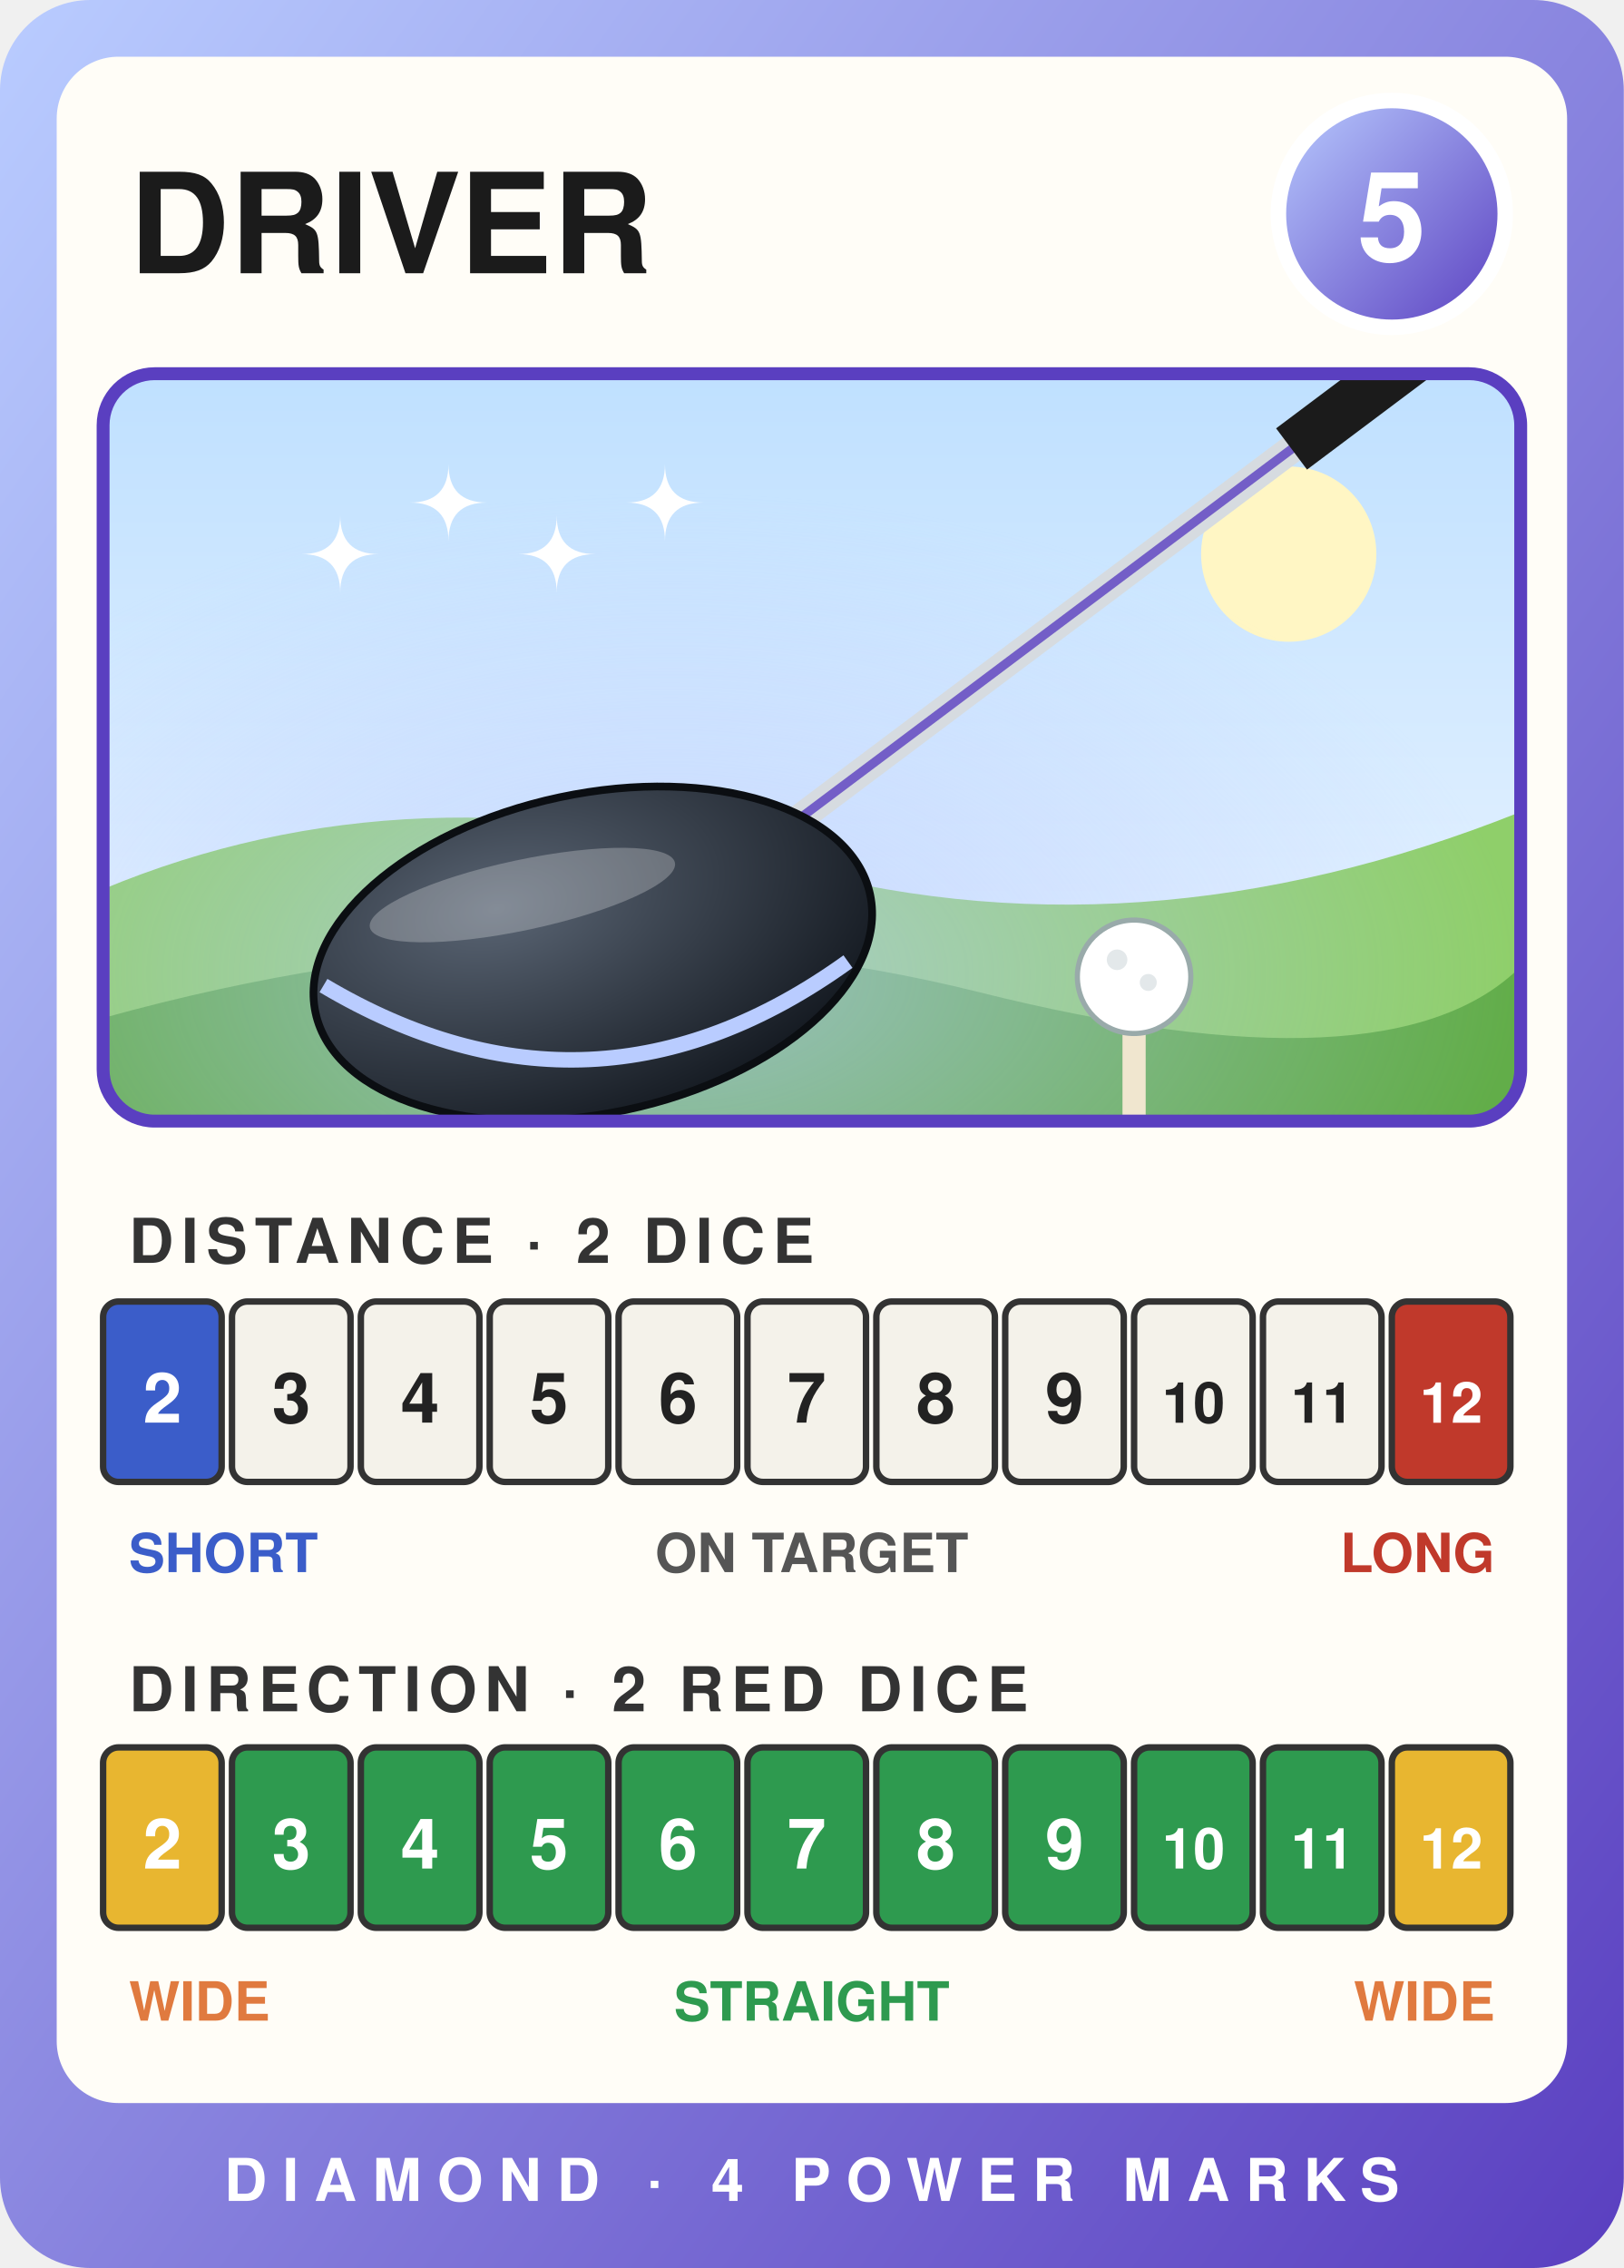
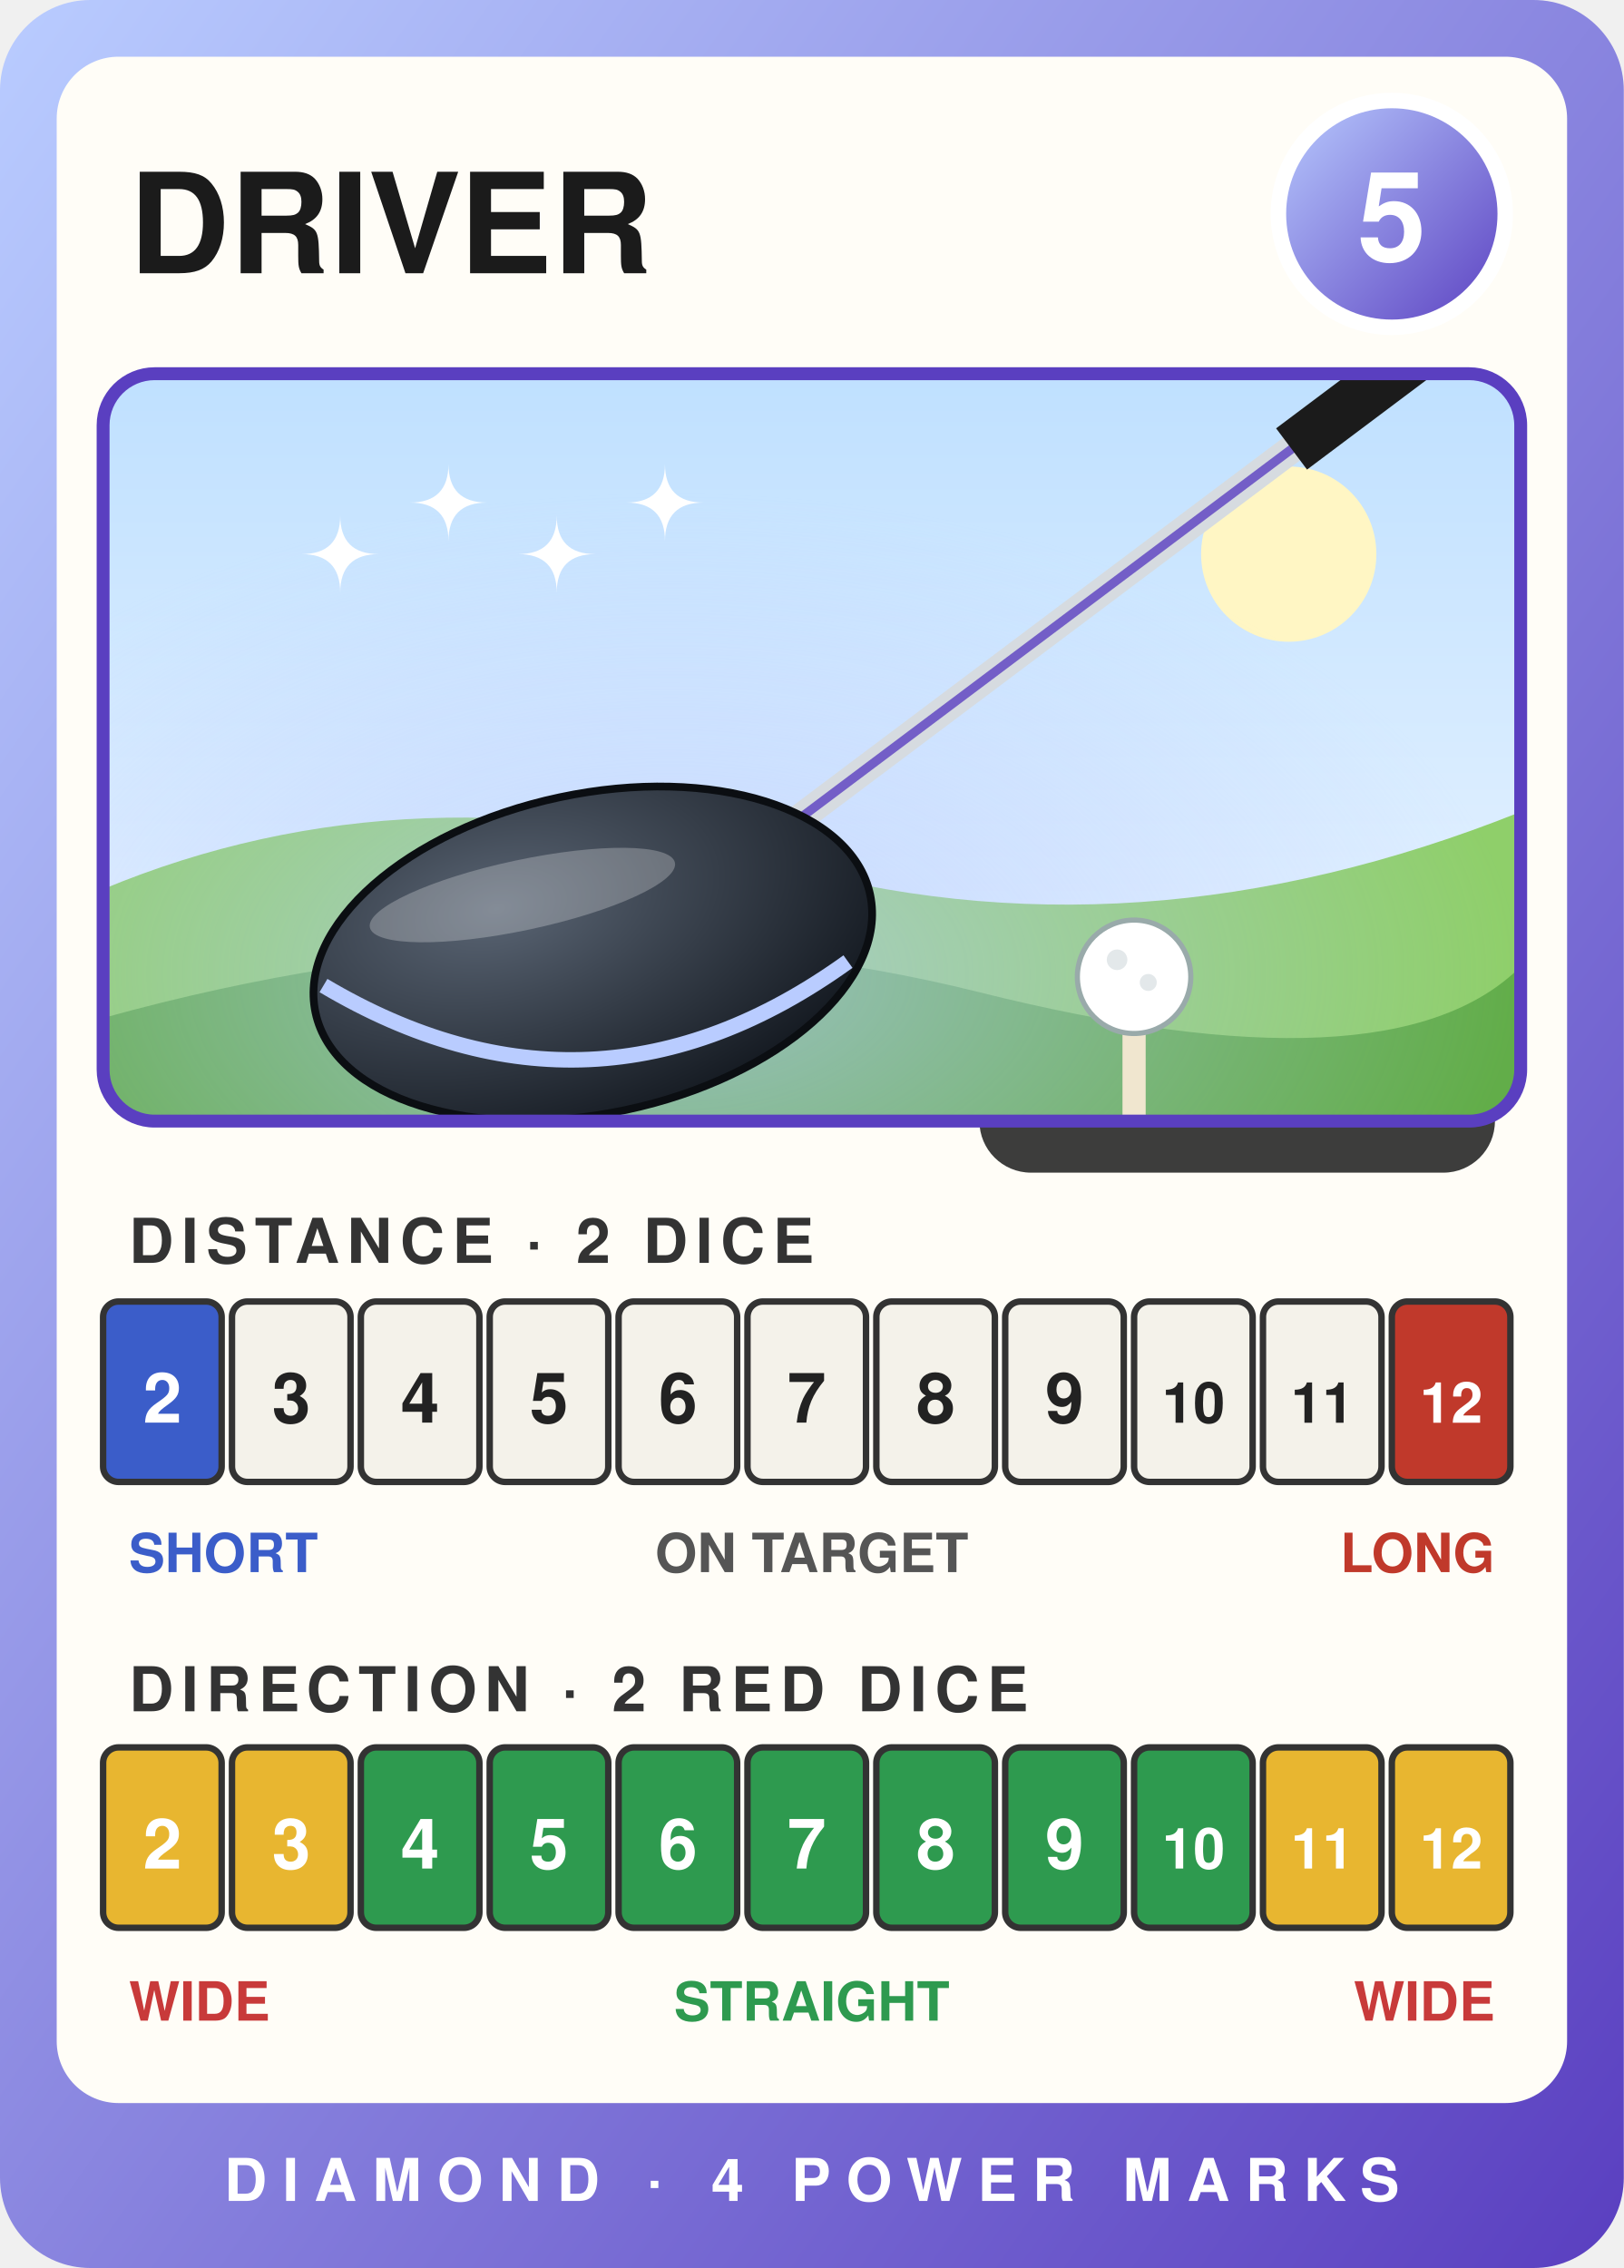
<svg xmlns="http://www.w3.org/2000/svg" width="63mm" height="88mm" viewBox="0 0 63 88" font-family="Helvetica, Arial, sans-serif">
  <defs>
    <linearGradient id="frdriver5" x1="0" y1="0" x2="1" y2="1">
      <stop offset="0" stop-color="#b9ccff" />
      <stop offset="1" stop-color="#5a3fc0" />
    </linearGradient>
    <clipPath id="artdriver5">
      <rect x="4" y="14.5" width="55" height="29" rx="2" />
    </clipPath>
  </defs>
  <rect width="63" height="88" rx="3.5" fill="url(#frdriver5)" />
  <rect x="2.2" y="2.2" width="58.6" height="79.4" rx="2.4" fill="#fffdf7" />
  <text x="5" y="10.6" font-size="5.4" font-weight="800" fill="#1b1b1b">DRIVER</text>
+   <rect x="38" y="38" width="20" height="7.5" rx="2" fill="#1b1b1b" fill-opacity="0.85" />
+   <text x="48" y="43.6" text-anchor="middle" font-size="4.2" font-weight="800" fill="#fff">315 YD</text>
  <circle cx="54" cy="8.3" r="4.4" fill="url(#frdriver5)" stroke="#fff" stroke-width="0.6" />
  <text x="54" y="10.1" text-anchor="middle" font-size="4.8" font-weight="800" fill="#fff">5</text>
  <g clip-path="url(#artdriver5)">
    <g transform="translate(4 14.5)">
      <defs>
        <linearGradient id="skydriver5" x1="0" y1="0" x2="0" y2="1">
          <stop offset="0" stop-color="#bfe0ff" />
          <stop offset="1" stop-color="#f2f8ff" />
        </linearGradient>
        <linearGradient id="steeldriver5" x1="0" y1="0" x2="1" y2="1">
          <stop offset="0" stop-color="#f4f6f8" />
          <stop offset="0.5" stop-color="#b9c2ca" />
          <stop offset="1" stop-color="#6f7a84" />
        </linearGradient>
        <radialGradient id="headdriver5" cx="0.35" cy="0.3" r="0.8">
          <stop offset="0" stop-color="#5a6574" />
          <stop offset="1" stop-color="#11161d" />
        </radialGradient>
        <radialGradient id="wooddriver5" cx="0.35" cy="0.3" r="0.8">
          <stop offset="0" stop-color="#c58a50" />
          <stop offset="1" stop-color="#5a3315" />
        </radialGradient>
        <radialGradient id="glowdriver5" cx="0.4" cy="0.75" r="0.6">
          <stop offset="0" stop-color="#b9ccff" stop-opacity="0.65" />
          <stop offset="1" stop-color="#b9ccff" stop-opacity="0" />
        </radialGradient>
      </defs>
      <rect width="55" height="31" fill="url(#skydriver5)" />
      <circle cx="46" cy="7" r="3.4" fill="#fff6c4" />
      <path d="M0 20 Q 12 15 26 19 T 55 17 V31 H0 Z" fill="#8fcf6a" />
      <path d="M0 25 Q 18 20 34 24 T 55 23 V31 H0 Z" fill="#62ad49" />
      <rect width="55" height="31" fill="url(#glowdriver5)" />
      <line x1="25.82" y1="18.16" x2="54" y2="-3" stroke="#d6dbe0" stroke-width="1.1" />
      <line x1="25.82" y1="18.16" x2="54" y2="-3" stroke="#5a3fc0" stroke-width="0.35" opacity="0.8" />
      <line x1="46.11" y1="2.92" x2="54" y2="-3" stroke="#1b1b1b" stroke-width="2" />
      <ellipse cx="19" cy="22.5" rx="11" ry="6.2" transform="rotate(-12 19 22.5)" fill="url(#headdriver5)" stroke="#0b0e12" stroke-width="0.3" />
      <ellipse cx="16.8" cy="19.71" rx="6.05" ry="1.364" transform="rotate(-12 19 22.5)" fill="#fff" opacity="0.25" />
      <path d="M 8.55 23.74 Q 19 29.94 28.9 22.81" stroke="#b9ccff" stroke-width="0.6" fill="none" />
      <line x1="40" y1="25" x2="40" y2="29.5" stroke="#f0e6cf" stroke-width="0.9" />
      <circle cx="40" cy="23.4" r="2.2" fill="#fff" stroke="#9aa" stroke-width="0.2" />
      <circle cx="39.34" cy="22.74" r="0.4" fill="#e3e8ea" />
      <circle cx="40.55" cy="23.62" r="0.33" fill="#e3e8ea" />
      <path d="M 9.2 5.5 Q 9.2 7 10.7 7 Q 9.2 7 9.2 8.5 Q 9.2 7 7.7 7 Q 9.2 7 9.2 5.5 Z" fill="#fff" />
      <path d="M 13.4 3.5 Q 13.4 5 14.9 5 Q 13.4 5 13.4 6.5 Q 13.4 5 11.9 5 Q 13.4 5 13.4 3.5 Z" fill="#fff" />
      <path d="M 17.6 5.5 Q 17.6 7 19.1 7 Q 17.6 7 17.6 8.5 Q 17.6 7 16.1 7 Q 17.6 7 17.6 5.5 Z" fill="#fff" />
      <path d="M 21.8 3.5 Q 21.8 5 23.3 5 Q 21.8 5 21.8 6.5 Q 21.8 5 20.3 5 Q 21.8 5 21.8 3.5 Z" fill="#fff" />
    </g>
  </g>
  <rect x="4" y="14.5" width="55" height="29" rx="2" fill="none" stroke="#5a3fc0" stroke-width="0.5" />
  <text x="5" y="49" font-size="2.4" font-weight="800" fill="#333" letter-spacing="0.3">DISTANCE · 2 DICE</text>
  <rect x="4" y="50.5" width="4.6" height="7" rx="0.6" fill="#3b5dc9" stroke="#333" stroke-width="0.25" />
  <text x="6.3" y="55.2" text-anchor="middle" font-size="2.7" font-weight="800" fill="#fff">2</text>
  <rect x="9" y="50.5" width="4.6" height="7" rx="0.6" fill="#f4f2ea" stroke="#333" stroke-width="0.25" />
  <text x="11.3" y="55.2" text-anchor="middle" font-size="2.7" font-weight="800" fill="#222">3</text>
  <rect x="14" y="50.5" width="4.6" height="7" rx="0.6" fill="#f4f2ea" stroke="#333" stroke-width="0.25" />
  <text x="16.3" y="55.2" text-anchor="middle" font-size="2.7" font-weight="800" fill="#222">4</text>
  <rect x="19" y="50.5" width="4.6" height="7" rx="0.6" fill="#f4f2ea" stroke="#333" stroke-width="0.25" />
  <text x="21.3" y="55.2" text-anchor="middle" font-size="2.7" font-weight="800" fill="#222">5</text>
  <rect x="24" y="50.5" width="4.6" height="7" rx="0.6" fill="#f4f2ea" stroke="#333" stroke-width="0.25" />
  <text x="26.3" y="55.2" text-anchor="middle" font-size="2.7" font-weight="800" fill="#222">6</text>
  <rect x="29" y="50.5" width="4.6" height="7" rx="0.6" fill="#f4f2ea" stroke="#333" stroke-width="0.25" />
  <text x="31.3" y="55.2" text-anchor="middle" font-size="2.7" font-weight="800" fill="#222">7</text>
  <rect x="34" y="50.5" width="4.6" height="7" rx="0.6" fill="#f4f2ea" stroke="#333" stroke-width="0.25" />
  <text x="36.3" y="55.2" text-anchor="middle" font-size="2.7" font-weight="800" fill="#222">8</text>
  <rect x="39" y="50.5" width="4.6" height="7" rx="0.6" fill="#f4f2ea" stroke="#333" stroke-width="0.25" />
  <text x="41.3" y="55.2" text-anchor="middle" font-size="2.7" font-weight="800" fill="#222">9</text>
  <rect x="44" y="50.5" width="4.6" height="7" rx="0.6" fill="#f4f2ea" stroke="#333" stroke-width="0.25" />
  <text x="46.3" y="55.2" text-anchor="middle" font-size="2.2" font-weight="800" fill="#222">10</text>
  <rect x="49" y="50.5" width="4.6" height="7" rx="0.6" fill="#f4f2ea" stroke="#333" stroke-width="0.25" />
  <text x="51.3" y="55.2" text-anchor="middle" font-size="2.2" font-weight="800" fill="#222">11</text>
  <rect x="54" y="50.5" width="4.6" height="7" rx="0.6" fill="#c0392b" stroke="#333" stroke-width="0.25" />
  <text x="56.3" y="55.2" text-anchor="middle" font-size="2.2" font-weight="800" fill="#fff">12</text>
  <text x="5" y="61" font-size="2.1" fill="#3b5dc9" font-weight="800">SHORT</text>
  <text x="31.5" y="61" text-anchor="middle" font-size="2.1" fill="#555" font-weight="800">ON TARGET</text>
  <text x="58" y="61" text-anchor="end" font-size="2.1" fill="#c0392b" font-weight="800">LONG</text>
  <text x="5" y="66.4" font-size="2.4" font-weight="800" fill="#333" letter-spacing="0.3">DIRECTION · 2 RED DICE</text>
  <rect x="4" y="67.8" width="4.6" height="7" rx="0.6" fill="#e8b630" stroke="#333" stroke-width="0.25" />
  <text x="6.3" y="72.5" text-anchor="middle" font-size="2.7" font-weight="800" fill="#fff">2</text>
-   <rect x="9" y="67.8" width="4.6" height="7" rx="0.6" fill="#2e9a4f" stroke="#333" stroke-width="0.25" />
+   <rect x="9" y="67.8" width="4.6" height="7" rx="0.6" fill="#e8b630" stroke="#333" stroke-width="0.25" />
  <text x="11.3" y="72.5" text-anchor="middle" font-size="2.7" font-weight="800" fill="#fff">3</text>
  <rect x="14" y="67.8" width="4.6" height="7" rx="0.6" fill="#2e9a4f" stroke="#333" stroke-width="0.25" />
  <text x="16.3" y="72.5" text-anchor="middle" font-size="2.7" font-weight="800" fill="#fff">4</text>
  <rect x="19" y="67.8" width="4.6" height="7" rx="0.6" fill="#2e9a4f" stroke="#333" stroke-width="0.25" />
  <text x="21.3" y="72.5" text-anchor="middle" font-size="2.7" font-weight="800" fill="#fff">5</text>
  <rect x="24" y="67.8" width="4.6" height="7" rx="0.6" fill="#2e9a4f" stroke="#333" stroke-width="0.25" />
  <text x="26.3" y="72.5" text-anchor="middle" font-size="2.7" font-weight="800" fill="#fff">6</text>
  <rect x="29" y="67.8" width="4.6" height="7" rx="0.6" fill="#2e9a4f" stroke="#333" stroke-width="0.25" />
  <text x="31.3" y="72.5" text-anchor="middle" font-size="2.7" font-weight="800" fill="#fff">7</text>
  <rect x="34" y="67.8" width="4.6" height="7" rx="0.6" fill="#2e9a4f" stroke="#333" stroke-width="0.25" />
  <text x="36.3" y="72.5" text-anchor="middle" font-size="2.7" font-weight="800" fill="#fff">8</text>
  <rect x="39" y="67.8" width="4.6" height="7" rx="0.6" fill="#2e9a4f" stroke="#333" stroke-width="0.25" />
  <text x="41.3" y="72.5" text-anchor="middle" font-size="2.7" font-weight="800" fill="#fff">9</text>
  <rect x="44" y="67.8" width="4.6" height="7" rx="0.6" fill="#2e9a4f" stroke="#333" stroke-width="0.25" />
  <text x="46.3" y="72.5" text-anchor="middle" font-size="2.2" font-weight="800" fill="#fff">10</text>
-   <rect x="49" y="67.8" width="4.6" height="7" rx="0.6" fill="#2e9a4f" stroke="#333" stroke-width="0.25" />
+   <rect x="49" y="67.8" width="4.6" height="7" rx="0.6" fill="#e8b630" stroke="#333" stroke-width="0.25" />
  <text x="51.3" y="72.5" text-anchor="middle" font-size="2.2" font-weight="800" fill="#fff">11</text>
  <rect x="54" y="67.8" width="4.6" height="7" rx="0.6" fill="#e8b630" stroke="#333" stroke-width="0.25" />
  <text x="56.3" y="72.5" text-anchor="middle" font-size="2.2" font-weight="800" fill="#fff">12</text>
-   <text x="5" y="78.4" font-size="2.1" fill="#e07a3f" font-weight="800">WIDE</text>
+   <text x="5" y="78.4" font-size="2.1" fill="#c83a3a" font-weight="800">WIDE</text>
  <text x="31.5" y="78.4" text-anchor="middle" font-size="2.1" fill="#2e9a4f" font-weight="800">STRAIGHT</text>
-   <text x="58" y="78.4" text-anchor="end" font-size="2.1" fill="#e07a3f" font-weight="800">WIDE</text>
+   <text x="58" y="78.4" text-anchor="end" font-size="2.1" fill="#c83a3a" font-weight="800">WIDE</text>
  <text x="31.5" y="85.4" text-anchor="middle" font-size="2.3" font-weight="800" fill="#fff" letter-spacing="0.6">DIAMOND · 4 POWER MARKS</text>
</svg>
